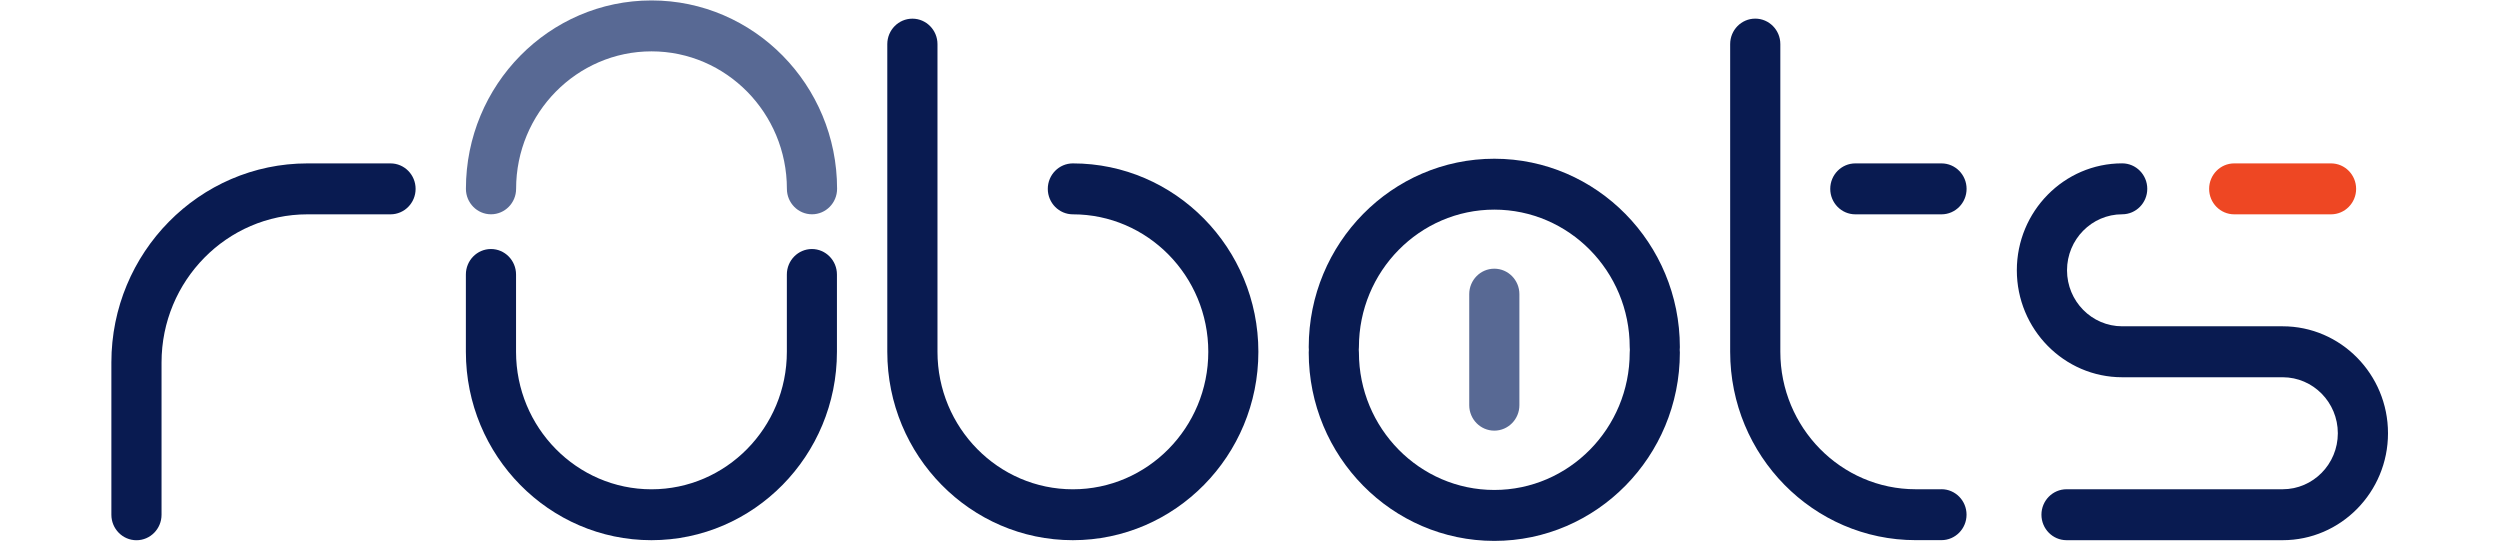
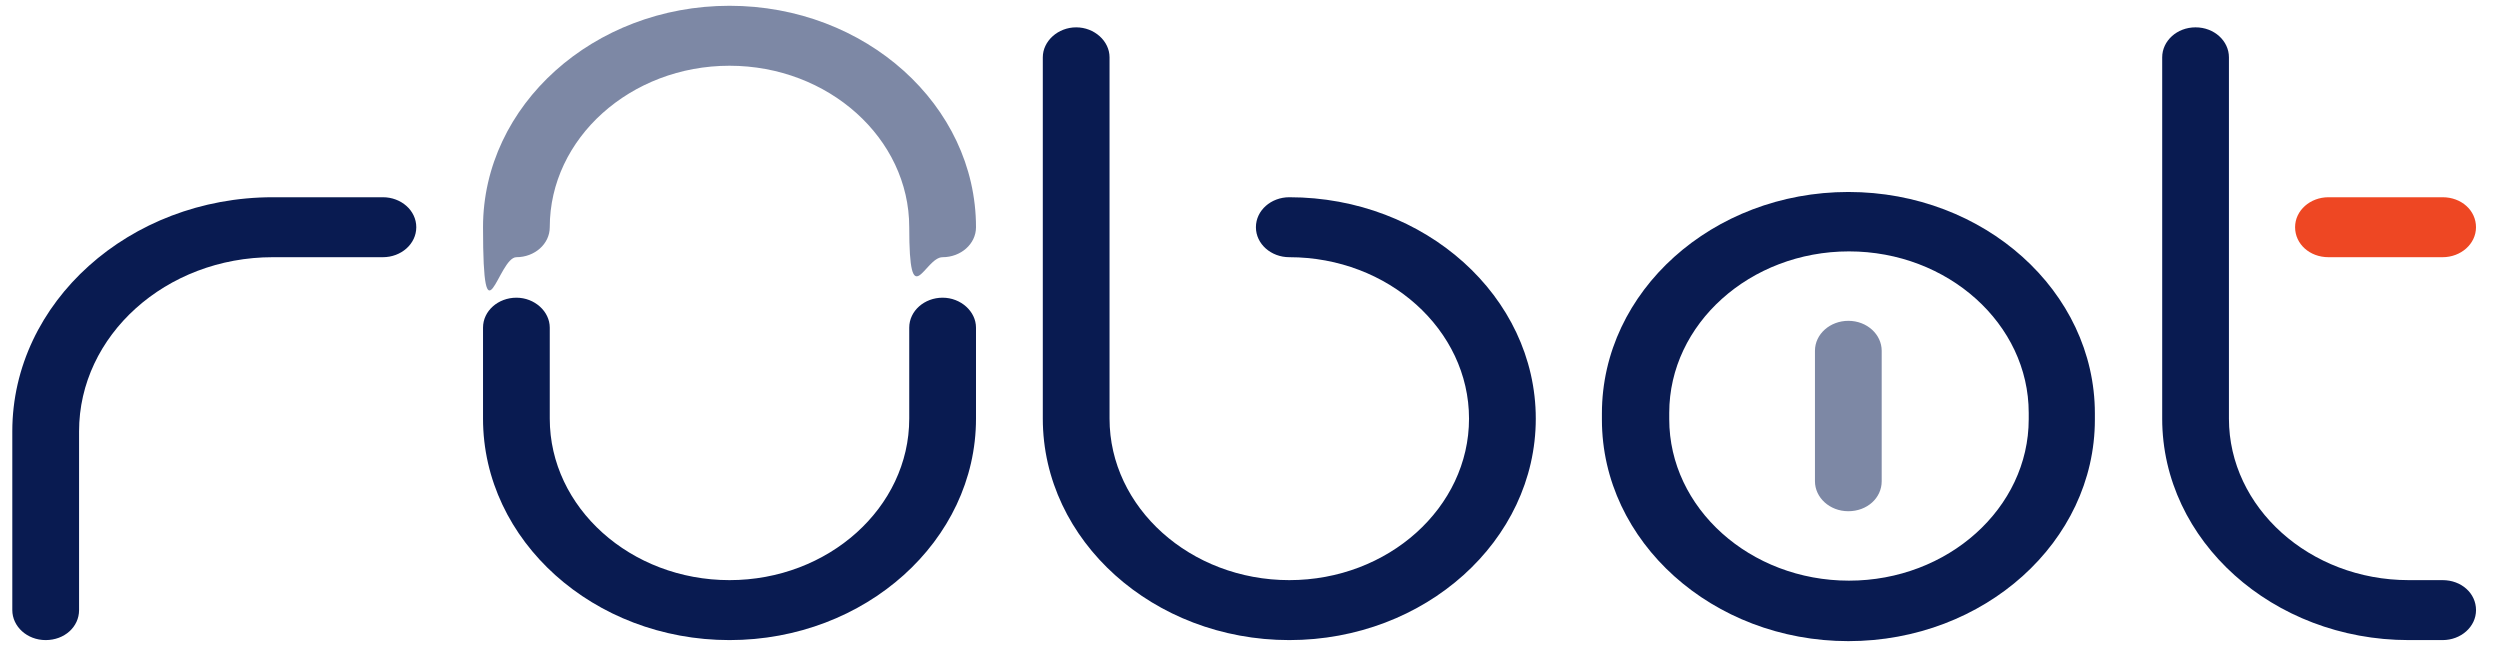
- <svg xmlns="http://www.w3.org/2000/svg" width="120" height="26" viewBox="0 0 120 26" fill="none">
-   <path d="M111.89 7.843H107.242C106.578 7.843 106.038 8.391 106.038 9.066C106.038 9.74 106.578 10.288 107.242 10.288H111.89C112.554 10.288 113.094 9.74 113.094 9.066C113.094 8.391 112.554 7.843 111.89 7.843Z" fill="#EE4723" />
-   <path d="M18.745 7.843H14.758C9.568 7.843 5.346 12.13 5.346 17.398V24.708C5.346 25.383 5.886 25.931 6.55 25.931C7.215 25.931 7.754 25.383 7.754 24.708V17.398C7.754 13.477 10.895 10.288 14.758 10.288H18.745C19.41 10.288 19.949 9.74 19.949 9.065C19.949 8.391 19.41 7.843 18.745 7.843Z" fill="#091B51" />
-   <path d="M51.498 7.843C50.834 7.843 50.294 8.391 50.294 9.066C50.294 9.74 50.834 10.288 51.498 10.288C55.081 10.288 57.998 13.249 57.998 16.887C57.998 20.525 55.081 23.486 51.498 23.486C47.915 23.486 44.999 20.525 44.999 16.887V2.119C44.999 1.444 44.459 0.896 43.795 0.896C43.13 0.896 42.59 1.444 42.59 2.119V16.887C42.59 21.874 46.586 25.929 51.496 25.929C56.406 25.929 60.402 21.872 60.402 16.887C60.402 11.902 56.406 7.843 51.496 7.843H51.498Z" fill="#091B51" />
-   <path d="M93.192 23.484H91.956C88.372 23.484 85.456 20.523 85.456 16.885V2.116C85.456 1.442 84.916 0.894 84.252 0.894C83.587 0.894 83.048 1.442 83.048 2.116V16.885C83.048 21.872 87.043 25.927 91.953 25.927H93.189C93.854 25.927 94.394 25.379 94.394 24.704C94.394 24.029 93.854 23.482 93.189 23.482L93.192 23.484Z" fill="#091B51" />
-   <path d="M93.192 7.843H89.056C88.391 7.843 87.852 8.391 87.852 9.065C87.852 9.74 88.391 10.288 89.056 10.288H93.192C93.856 10.288 94.396 9.74 94.396 9.065C94.396 8.391 93.856 7.843 93.192 7.843Z" fill="#091B51" />
-   <path d="M38.974 11.953C38.309 11.953 37.769 12.501 37.769 13.176V16.887C37.769 20.525 34.853 23.486 31.27 23.486C27.687 23.486 24.77 20.525 24.77 16.887V13.176C24.77 12.501 24.231 11.953 23.566 11.953C22.901 11.953 22.362 12.501 22.362 13.176V16.887C22.362 21.874 26.358 25.929 31.268 25.929C36.178 25.929 40.173 21.872 40.173 16.887V13.176C40.173 12.501 39.634 11.953 38.969 11.953H38.974Z" fill="#091B51" />
-   <path d="M109.568 15.662H101.865C100.404 15.662 99.217 14.457 99.217 12.974C99.217 11.492 100.404 10.286 101.865 10.286C102.529 10.286 103.069 9.738 103.069 9.063C103.069 8.389 102.529 7.841 101.865 7.841C99.077 7.841 96.808 10.144 96.808 12.974C96.808 15.804 99.077 18.108 101.865 18.108H109.568C111.029 18.108 112.216 19.313 112.216 20.796C112.216 22.278 111.029 23.484 109.568 23.484H99.194C98.529 23.484 97.989 24.032 97.989 24.706C97.989 25.381 98.529 25.929 99.194 25.929H109.568C112.356 25.929 114.624 23.626 114.624 20.796C114.624 17.966 112.356 15.662 109.568 15.662Z" fill="#091B51" />
-   <path d="M71.727 7.619C66.815 7.619 62.819 11.676 62.819 16.663C62.819 16.706 62.821 16.75 62.825 16.792C62.821 16.835 62.819 16.878 62.819 16.921C62.819 21.909 66.815 25.963 71.727 25.963C76.639 25.963 80.633 21.907 80.633 16.921C80.633 16.878 80.631 16.835 80.626 16.792C80.631 16.75 80.633 16.706 80.633 16.663C80.633 11.676 76.637 7.619 71.727 7.619ZM78.233 16.79C78.228 16.833 78.226 16.876 78.226 16.919C78.226 20.557 75.31 23.518 71.727 23.518C68.144 23.518 65.228 20.557 65.228 16.919C65.228 16.876 65.225 16.833 65.221 16.79C65.225 16.747 65.228 16.704 65.228 16.661C65.228 13.024 68.144 10.062 71.727 10.062C75.31 10.062 78.226 13.024 78.226 16.661C78.226 16.704 78.228 16.747 78.233 16.79Z" fill="#091B51" />
-   <path d="M31.27 0.021C26.358 0.021 22.364 4.078 22.364 9.063C22.364 9.738 22.904 10.286 23.568 10.286C24.233 10.286 24.773 9.738 24.773 9.063C24.773 5.426 27.689 2.465 31.272 2.465C34.855 2.465 37.771 5.426 37.771 9.063C37.771 9.738 38.311 10.286 38.976 10.286C39.64 10.286 40.18 9.738 40.18 9.063C40.18 4.076 36.184 0.021 31.274 0.021H31.27Z" fill="#586994" />
-   <path d="M71.727 12.897C71.062 12.897 70.523 13.445 70.523 14.12V19.448C70.523 20.123 71.062 20.671 71.727 20.671C72.391 20.671 72.931 20.123 72.931 19.448V14.12C72.931 13.445 72.391 12.897 71.727 12.897Z" fill="#586994" />
+ <svg xmlns="http://www.w3.org/2000/svg" width="115" height="30" viewBox="0 0 115 30" fill="none">
+   <path d="M17.614 9.073H12.551C5.953 9.073 0.566 13.911 0.566 19.839V28.064C0.566 28.814 1.24 29.444 2.102 29.444C2.963 29.444 3.637 28.839 3.637 28.064V19.839C3.637 15.435 7.623 11.831 12.551 11.831H17.614C18.449 11.831 19.149 11.226 19.149 10.451C19.149 9.677 18.449 9.073 17.614 9.073Z" fill="#091B51" />
+   <path d="M59.307 9.073C58.472 9.073 57.772 9.677 57.772 10.452C57.772 11.226 58.472 11.831 59.307 11.831C63.859 11.831 67.575 15.169 67.575 19.258C67.575 23.347 63.859 26.686 59.307 26.686C54.756 26.686 51.039 23.347 51.039 19.258V2.637C51.039 1.887 50.339 1.258 49.504 1.258C48.669 1.258 47.969 1.887 47.969 2.637V19.258C47.969 24.871 53.059 29.444 59.307 29.444C65.555 29.444 70.646 24.871 70.646 19.258C70.646 13.645 65.555 9.073 59.307 9.073Z" fill="#091B51" />
+   <path d="M112.361 26.686H110.799C106.248 26.686 102.531 23.347 102.531 19.258V2.637C102.531 1.887 101.858 1.258 100.996 1.258C100.134 1.258 99.461 1.887 99.461 2.637V19.258C99.461 24.871 104.551 29.444 110.799 29.444H112.361C113.196 29.444 113.897 28.839 113.897 28.064C113.897 27.29 113.223 26.686 112.361 26.686Z" fill="#091B51" />
+   <path d="M112.361 9.073H107.109C106.274 9.073 105.574 9.677 105.574 10.451C105.574 11.226 106.248 11.831 107.109 11.831H112.361C113.196 11.831 113.896 11.226 113.896 10.451C113.896 9.677 113.223 9.073 112.361 9.073Z" fill="#EE4723" />
+   <path d="M43.36 13.694C42.526 13.694 41.825 14.298 41.825 15.073V19.258C41.825 23.347 38.109 26.686 33.557 26.686C29.006 26.686 25.289 23.347 25.289 19.258V15.073C25.289 14.323 24.589 13.694 23.754 13.694C22.919 13.694 22.219 14.298 22.219 15.073V19.258C22.219 24.871 27.309 29.444 33.557 29.444C39.805 29.444 44.896 24.871 44.896 19.258V15.073C44.896 14.323 44.195 13.694 43.36 13.694Z" fill="#091B51" />
+   <path d="M85.026 8.831C78.778 8.831 73.688 13.403 73.688 19.016C73.688 24.629 73.688 19.113 73.688 19.161C73.688 19.21 73.688 19.258 73.688 19.306C73.688 24.919 78.778 29.492 85.026 29.492C91.274 29.492 96.364 24.919 96.364 19.306C96.364 13.694 96.364 19.21 96.364 19.161C96.364 19.113 96.364 19.064 96.364 19.016C96.364 13.403 91.274 8.831 85.026 8.831ZM93.321 19.137C93.321 19.185 93.321 19.234 93.321 19.282C93.321 23.371 89.604 26.71 85.053 26.71C80.501 26.71 76.785 23.371 76.785 19.282C76.785 15.194 76.785 19.185 76.785 19.137C76.785 19.089 76.785 19.04 76.785 18.992C76.785 14.903 80.501 11.564 85.053 11.564C89.604 11.564 93.321 14.903 93.321 18.992C93.321 23.081 93.321 19.089 93.321 19.137Z" fill="#091B51" />
+   <path d="M33.557 0.266C27.309 0.266 22.219 4.839 22.219 10.452C22.219 16.064 22.919 11.831 23.754 11.831C24.589 11.831 25.289 11.226 25.289 10.452C25.289 6.363 29.006 3.024 33.557 3.024C38.109 3.024 41.825 6.363 41.825 10.452C41.825 14.54 42.526 11.831 43.36 11.831C44.195 11.831 44.896 11.226 44.896 10.452C44.896 4.839 39.805 0.266 33.557 0.266Z" fill="#7D88A5" />
+   <path d="M85.023 14.758C84.189 14.758 83.488 15.363 83.488 16.137V22.137C83.488 22.887 84.162 23.516 85.023 23.516C85.885 23.516 86.558 22.911 86.558 22.137V16.137C86.558 15.387 85.885 14.758 85.023 14.758Z" fill="#7D88A5" />
</svg>
